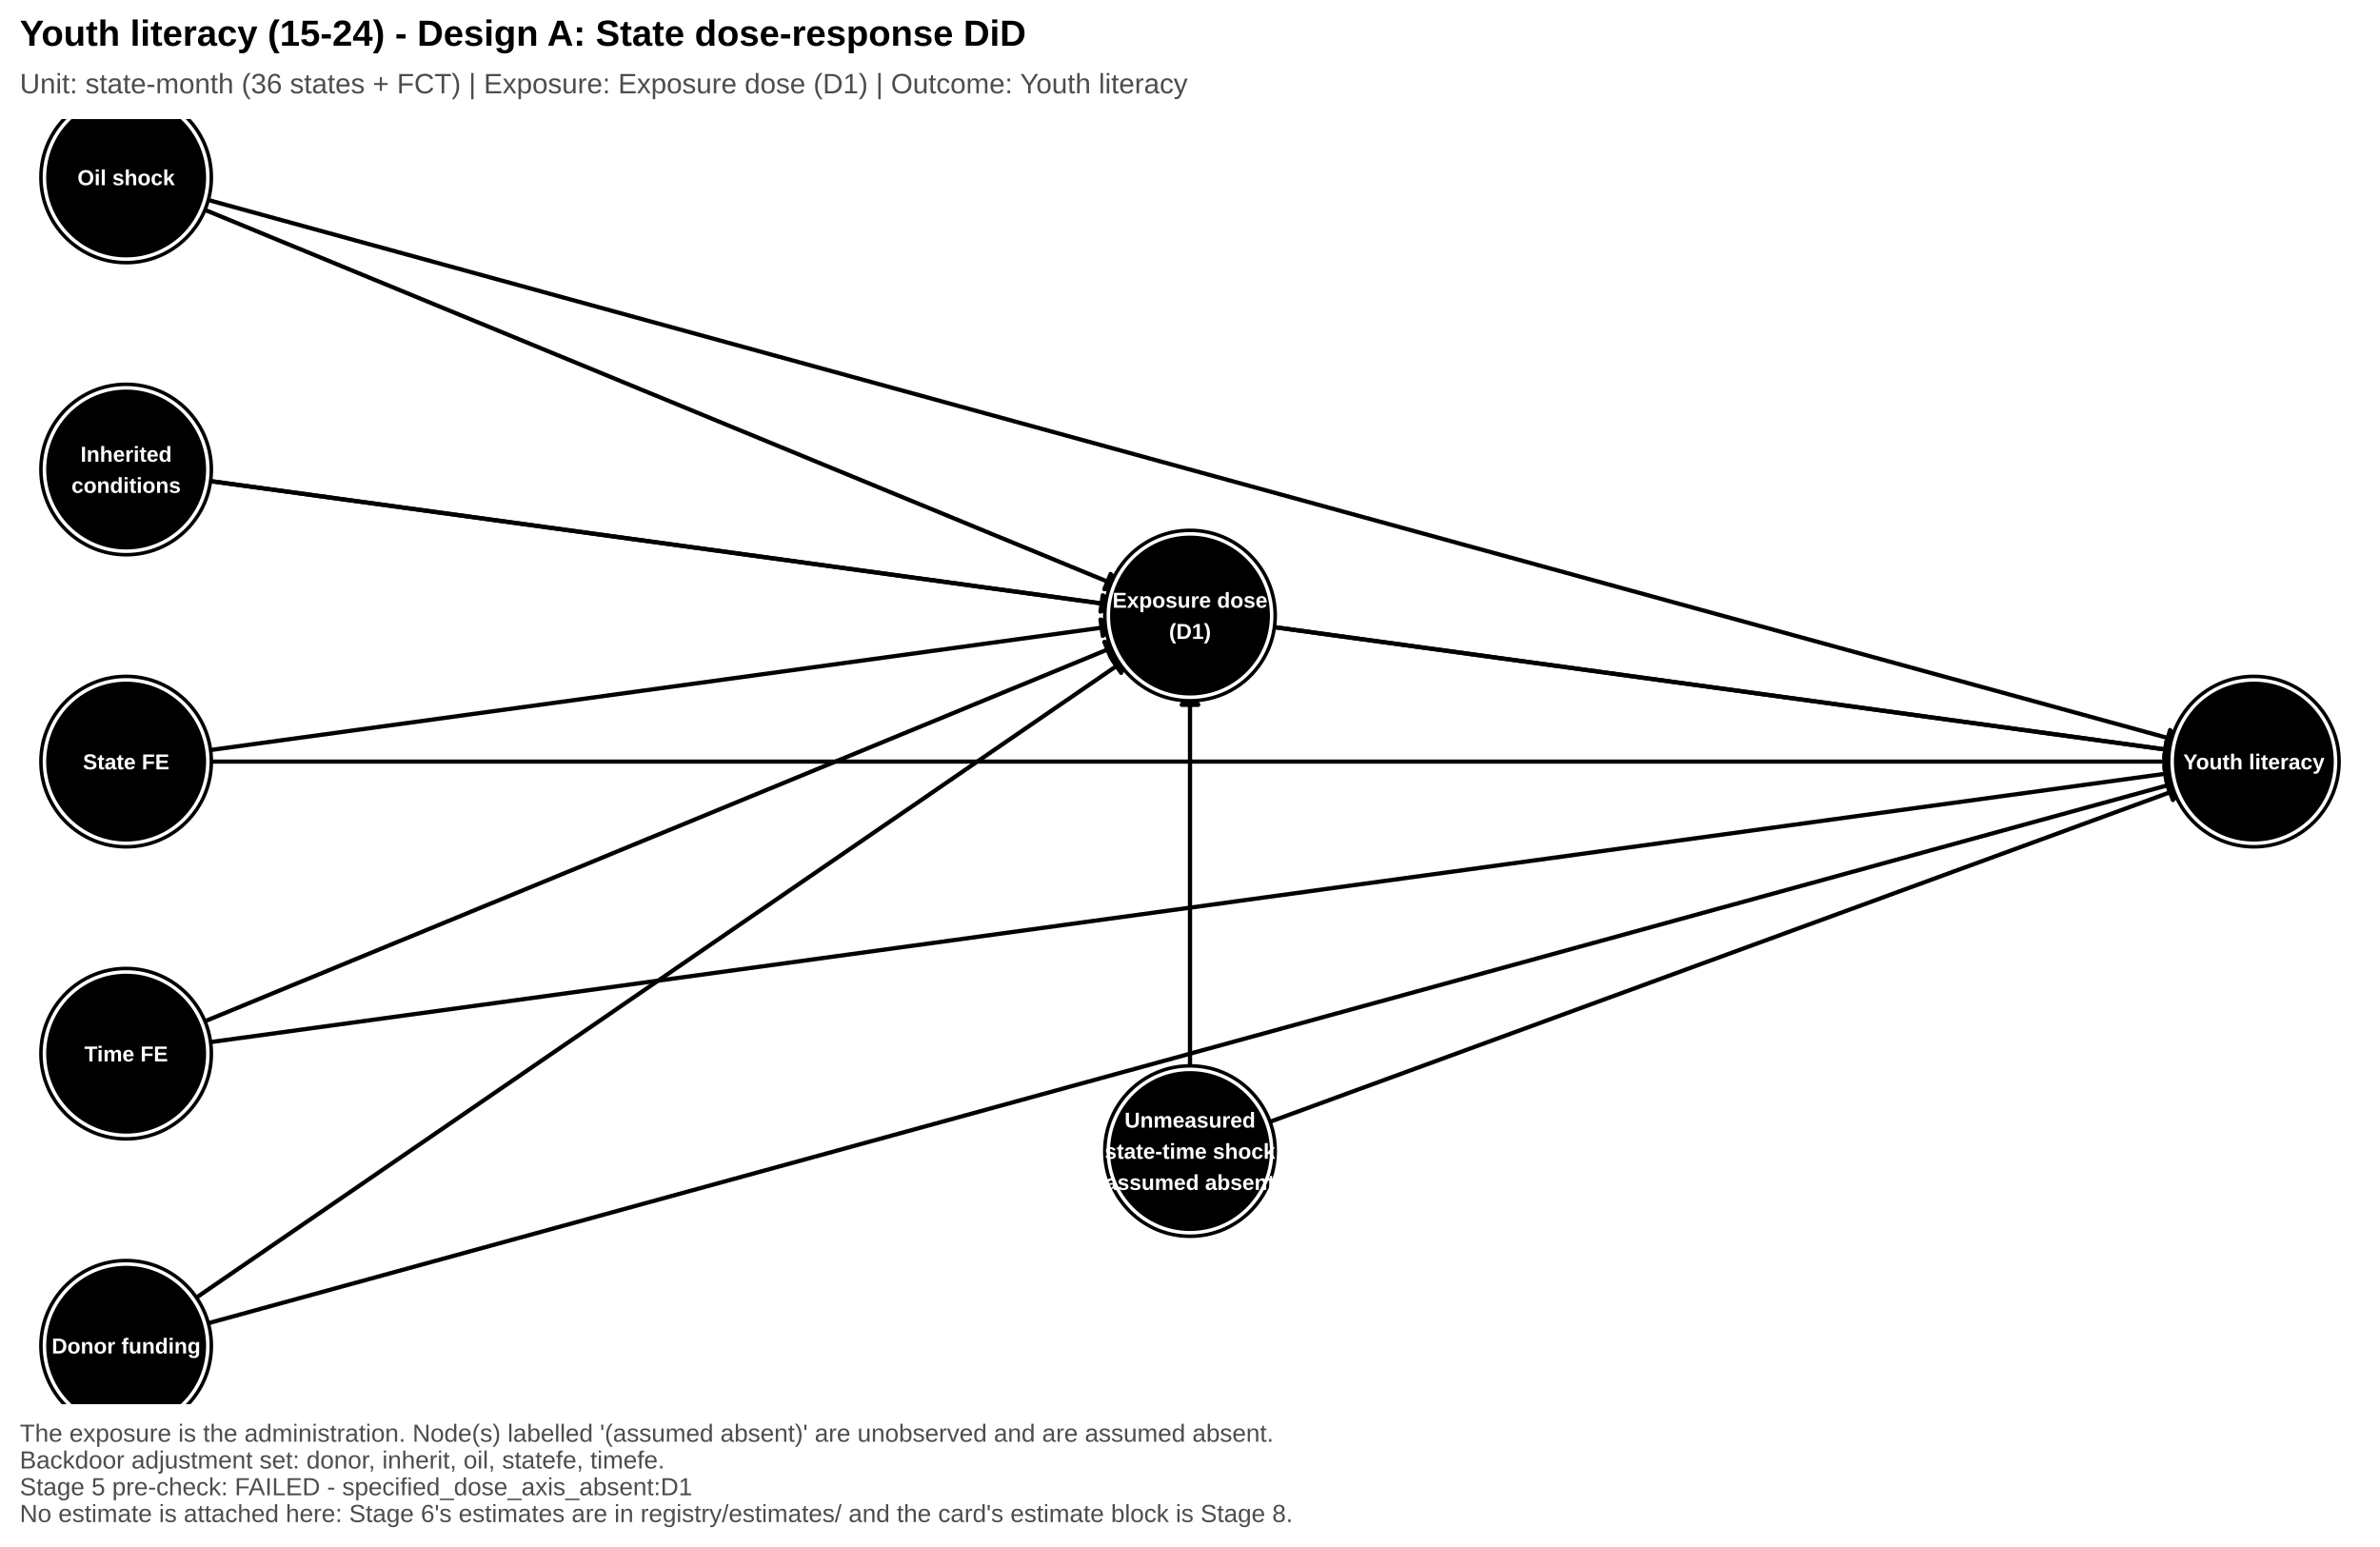
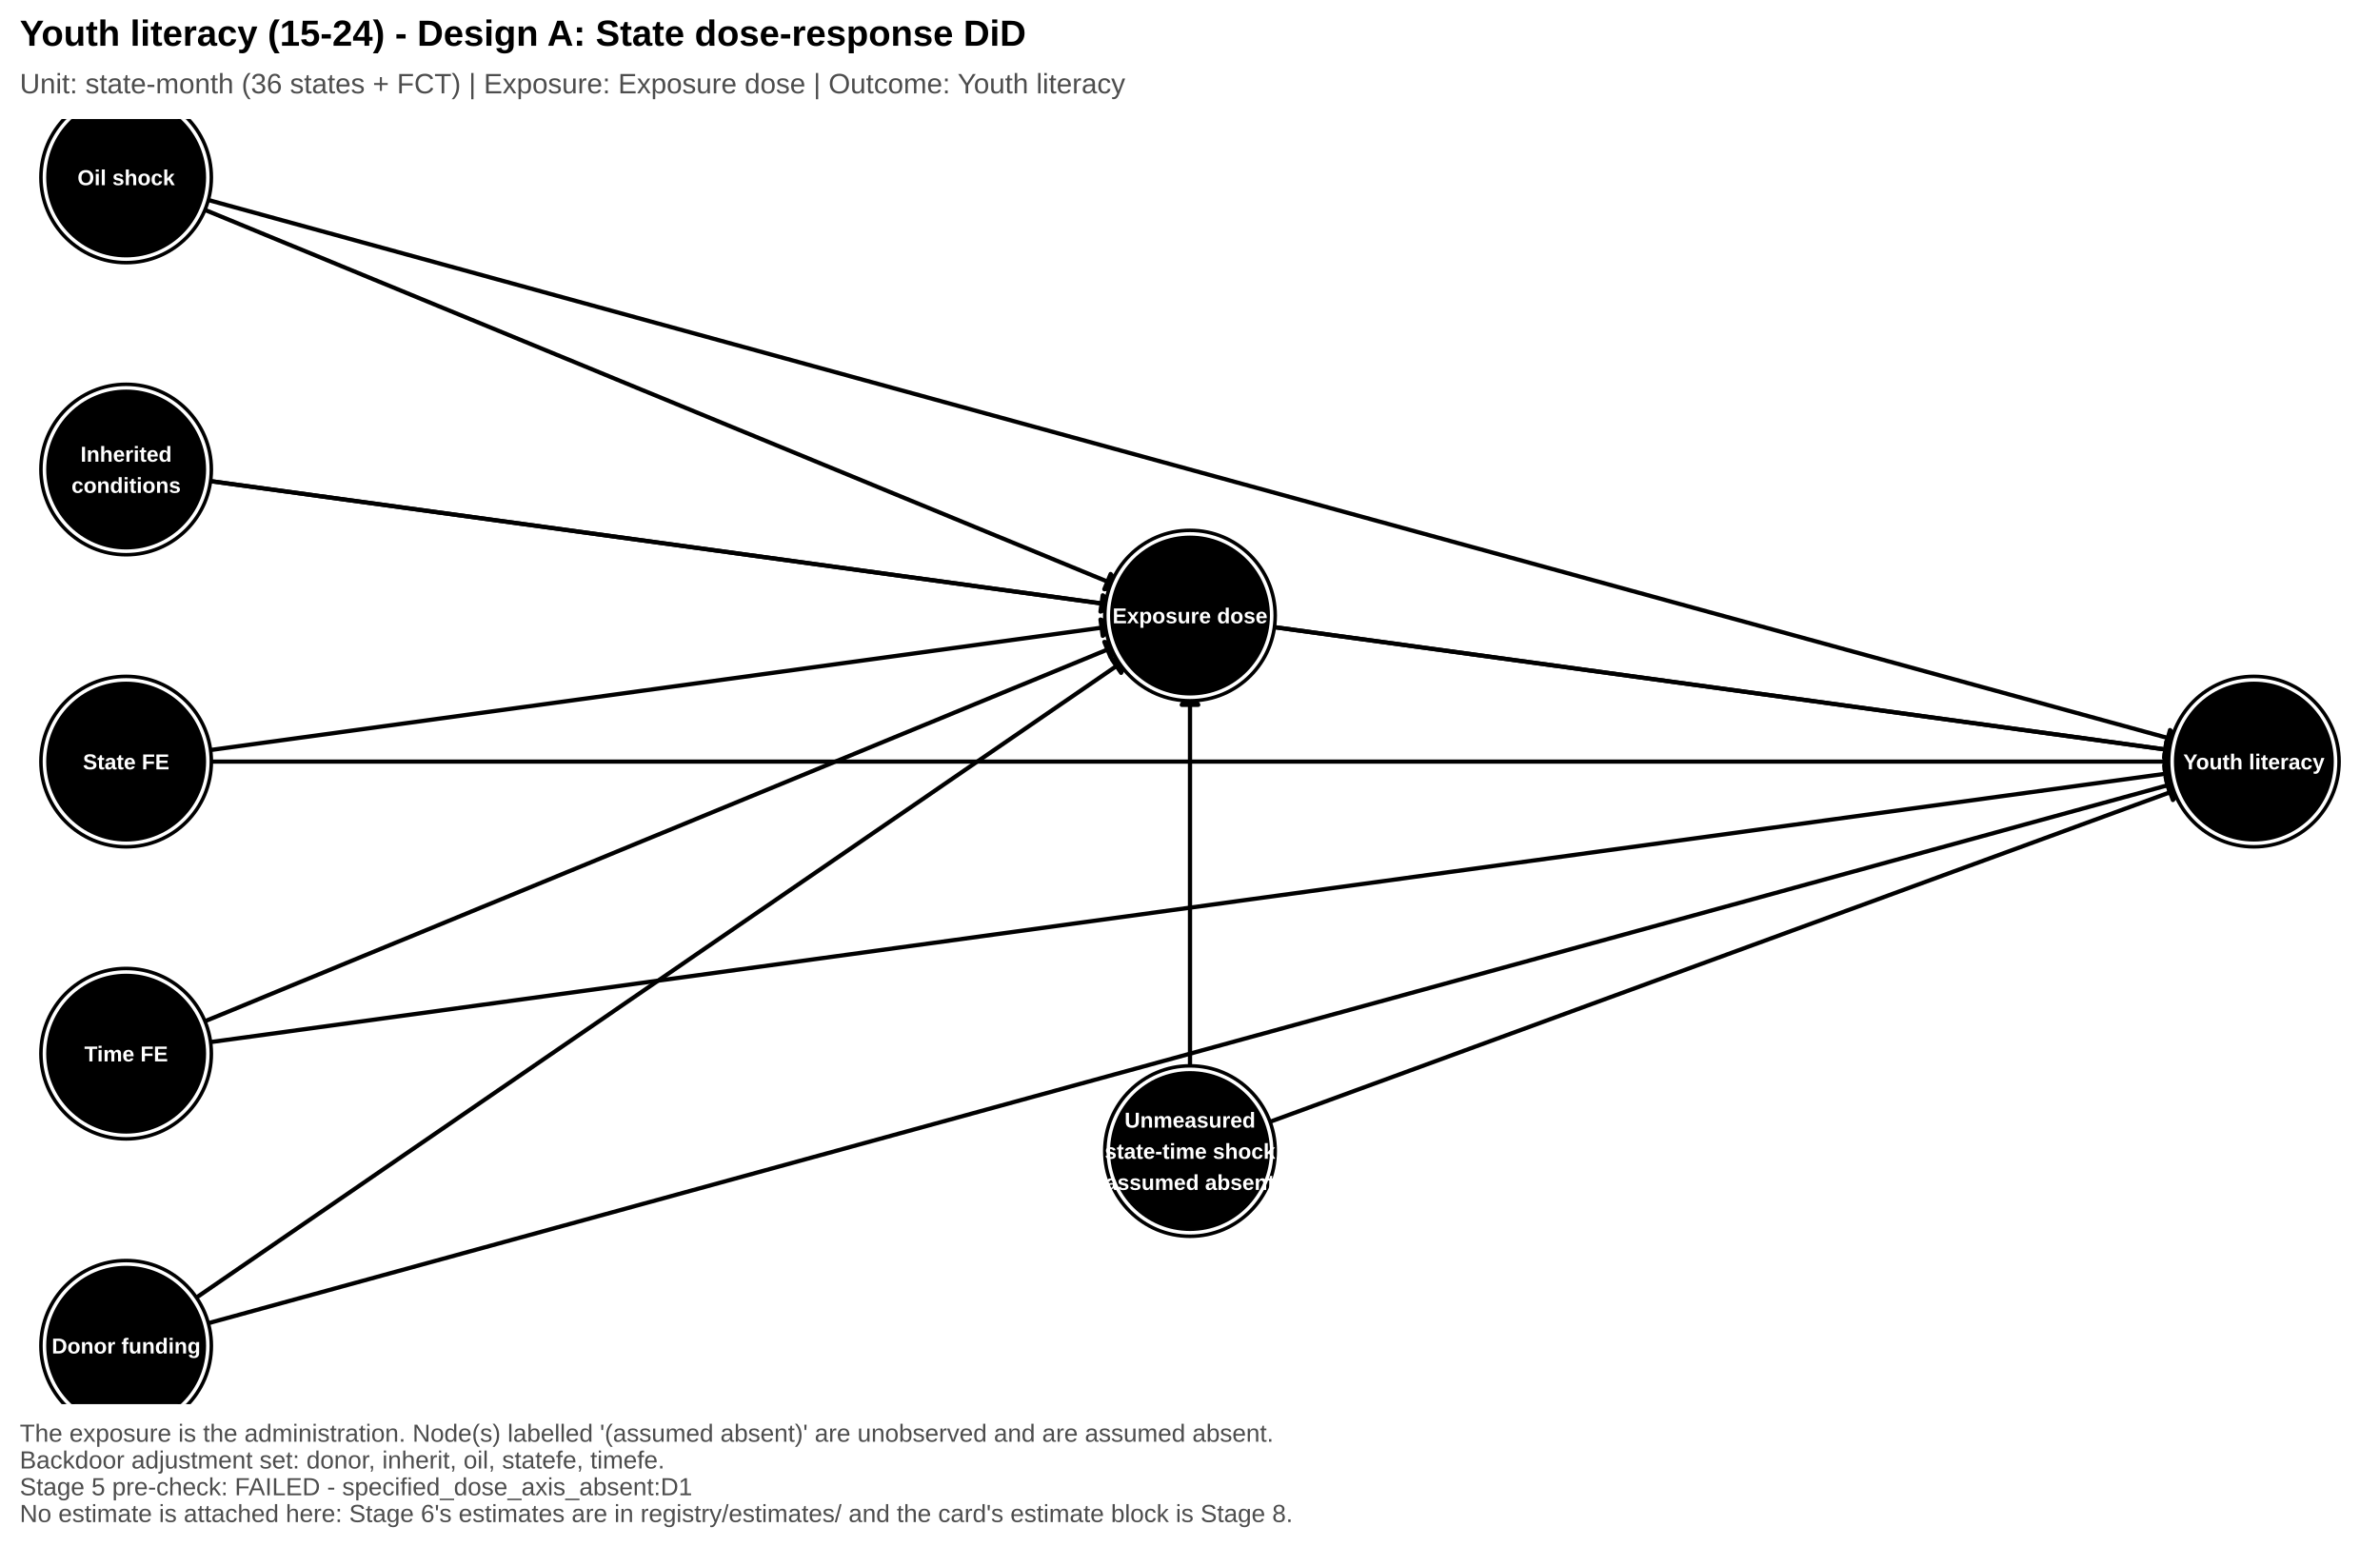
<svg xmlns="http://www.w3.org/2000/svg" width="720.00pt" height="468.00pt" viewBox="0 0 720.00 468.00">
  <g class="svglite">
    <defs>
      <style type="text/css">
    .svglite line, .svglite polyline, .svglite polygon, .svglite path, .svglite rect, .svglite circle {
      fill: none;
      stroke: #000000;
      stroke-linecap: round;
      stroke-linejoin: round;
      stroke-miterlimit: 10.00;
    }
    .svglite text {
      white-space: pre;
    }
    .svglite g.glyphgroup path {
      fill: inherit;
      stroke: none;
    }
  </style>
    </defs>
    <rect width="100%" height="100%" style="stroke: none; fill: #FFFFFF;" />
    <defs>
      <clipPath id="cpMC4wMHw3MjAuMDB8MC4wMHw0NjguMDA=">
        <rect x="0.00" y="0.00" width="720.00" height="468.00" />
      </clipPath>
    </defs>
    <g clip-path="url(#cpMC4wMHw3MjAuMDB8MC4wMHw0NjguMDA=)">
      <rect x="0.00" y="-0" width="720.00" height="468.00" style="stroke-width: 1.16; stroke: none; fill: #FFFFFF;" />
    </g>
    <defs>
      <clipPath id="cpNS45OHw3MTQuMDJ8MzYuMDF8NDI0Ljgw">
        <rect x="5.98" y="36.01" width="708.04" height="388.78" />
      </clipPath>
    </defs>
    <g clip-path="url(#cpNS45OHw3MTQuMDJ8MzYuMDF8NDI0Ljgw)">
      <polyline points="60.03,401.12 64.17,399.98 70.67,398.20 77.17,396.41 83.67,394.63 90.18,392.84 96.68,391.06 103.18,389.27 109.68,387.49 116.18,385.70 122.68,383.92 129.19,382.13 135.69,380.35 142.19,378.56 148.69,376.78 155.19,374.99 161.70,373.21 168.20,371.42 174.70,369.64 181.20,367.85 187.70,366.07 194.20,364.28 200.71,362.50 207.21,360.71 213.71,358.93 220.21,357.14 226.71,355.36 233.22,353.57 239.72,351.79 246.22,350.00 252.72,348.22 259.22,346.43 265.72,344.65 272.23,342.86 278.73,341.08 285.23,339.29 291.73,337.51 298.23,335.72 304.73,333.94 311.24,332.15 317.74,330.37 324.24,328.58 330.74,326.80 337.24,325.01 343.75,323.23 350.25,321.44 356.75,319.66 363.25,317.87 369.75,316.09 376.25,314.30 382.76,312.52 389.26,310.73 395.76,308.95 402.26,307.16 408.76,305.38 415.27,303.59 421.77,301.81 428.27,300.02 434.77,298.24 441.27,296.45 447.77,294.67 454.28,292.88 460.78,291.10 467.28,289.31 473.78,287.53 480.28,285.74 486.78,283.96 493.29,282.17 499.79,280.39 506.29,278.60 512.79,276.82 519.29,275.03 525.80,273.25 532.30,271.46 538.80,269.68 545.30,267.89 551.80,266.11 558.30,264.32 564.81,262.54 571.31,260.75 577.81,258.97 584.31,257.18 590.81,255.40 597.32,253.61 603.82,251.83 610.32,250.04 616.82,248.25 623.32,246.47 629.82,244.68 636.33,242.90 642.83,241.11 649.33,239.33 655.83,237.54 659.97,236.41 " style="stroke-width: 1.28; stroke-linecap: butt;" />
      <polygon points="656.47,239.95 659.97,236.41 655.15,235.15 " style="stroke-width: 1.28; stroke-linecap: butt; fill: #000000;" />
      <polyline points="56.86,394.29 57.67,393.74 60.92,391.51 64.17,389.27 67.42,387.04 70.67,384.81 73.92,382.58 77.17,380.35 80.42,378.12 83.67,375.89 86.92,373.66 90.18,371.42 93.43,369.19 96.68,366.96 99.93,364.73 103.18,362.50 106.43,360.27 109.68,358.04 112.93,355.80 116.18,353.57 119.43,351.34 122.68,349.11 125.94,346.88 129.19,344.65 132.44,342.42 135.69,340.19 138.94,337.95 142.19,335.72 145.44,333.49 148.69,331.26 151.94,329.03 155.19,326.80 158.44,324.57 161.70,322.33 164.95,320.10 168.20,317.87 171.45,315.64 174.70,313.41 177.95,311.18 181.20,308.95 184.45,306.72 187.70,304.48 190.95,302.25 194.20,300.02 197.46,297.79 200.71,295.56 203.96,293.33 207.21,291.10 210.46,288.86 213.71,286.63 216.96,284.40 220.21,282.17 223.46,279.94 226.71,277.71 229.96,275.48 233.22,273.25 236.47,271.01 239.72,268.78 242.97,266.55 246.22,264.32 249.47,262.09 252.72,259.86 255.97,257.63 259.22,255.40 262.47,253.16 265.72,250.93 268.97,248.70 272.23,246.47 275.48,244.24 278.73,242.01 281.98,239.78 285.23,237.54 288.48,235.31 291.73,233.08 294.98,230.85 298.23,228.62 301.48,226.39 304.73,224.16 307.99,221.93 311.24,219.69 314.49,217.46 317.74,215.23 320.99,213.00 324.24,210.77 327.49,208.54 330.74,206.31 333.99,204.07 337.24,201.84 340.49,199.61 341.30,199.06 " style="stroke-width: 1.28; stroke-linecap: butt;" />
      <polygon points="339.16,203.55 341.30,199.06 336.34,199.44 " style="stroke-width: 1.28; stroke-linecap: butt; fill: #000000;" />
      <polyline points="382.47,189.31 382.76,189.35 386.01,189.79 389.26,190.24 392.51,190.69 395.76,191.13 399.01,191.58 402.26,192.03 405.51,192.47 408.76,192.92 412.01,193.36 415.27,193.81 418.52,194.26 421.77,194.70 425.02,195.15 428.27,195.60 431.52,196.04 434.77,196.49 438.02,196.93 441.27,197.38 444.52,197.83 447.77,198.27 451.03,198.72 454.28,199.17 457.53,199.61 460.78,200.06 464.03,200.50 467.28,200.95 470.53,201.40 473.78,201.84 477.03,202.29 480.28,202.74 483.53,203.18 486.78,203.63 490.04,204.07 493.29,204.52 496.54,204.97 499.79,205.41 503.04,205.86 506.29,206.31 509.54,206.75 512.79,207.20 516.04,207.64 519.29,208.09 522.54,208.54 525.80,208.98 529.05,209.43 532.30,209.88 535.55,210.32 538.80,210.77 542.05,211.22 545.30,211.66 548.55,212.11 551.80,212.55 555.05,213.00 558.30,213.45 561.56,213.89 564.81,214.34 568.06,214.79 571.31,215.23 574.56,215.68 577.81,216.12 581.06,216.57 584.31,217.02 587.56,217.46 590.81,217.91 594.06,218.36 597.32,218.80 600.57,219.25 603.82,219.69 607.07,220.14 610.32,220.59 613.57,221.03 616.82,221.48 620.07,221.93 623.32,222.37 626.57,222.82 629.82,223.26 633.08,223.71 636.33,224.16 639.58,224.60 642.83,225.05 646.08,225.50 649.33,225.94 652.58,226.39 655.83,226.83 659.08,227.28 659.37,227.32 " style="stroke-width: 1.28; stroke-linecap: butt;" />
      <polygon points="654.76,229.20 659.37,227.32 655.44,224.27 " style="stroke-width: 1.28; stroke-linecap: butt; fill: #000000;" />
      <polyline points="60.63,145.13 64.17,145.61 70.67,146.51 77.17,147.40 83.67,148.29 90.18,149.18 96.68,150.08 103.18,150.97 109.68,151.86 116.18,152.75 122.68,153.65 129.19,154.54 135.69,155.43 142.19,156.32 148.69,157.22 155.19,158.11 161.70,159.00 168.20,159.89 174.70,160.79 181.20,161.68 187.70,162.57 194.20,163.46 200.71,164.36 207.21,165.25 213.71,166.14 220.21,167.03 226.71,167.93 233.22,168.82 239.72,169.71 246.22,170.61 252.72,171.50 259.22,172.39 265.72,173.28 272.23,174.18 278.73,175.07 285.23,175.96 291.73,176.85 298.23,177.75 304.73,178.64 311.24,179.53 317.74,180.42 324.24,181.32 330.74,182.21 337.24,183.10 343.75,183.99 350.25,184.89 356.75,185.78 363.25,186.67 369.75,187.56 376.25,188.46 382.76,189.35 389.26,190.24 395.76,191.13 402.26,192.03 408.76,192.92 415.27,193.81 421.77,194.70 428.27,195.60 434.77,196.49 441.27,197.38 447.77,198.27 454.28,199.17 460.78,200.06 467.28,200.95 473.78,201.84 480.28,202.74 486.78,203.63 493.29,204.52 499.79,205.41 506.29,206.31 512.79,207.20 519.29,208.09 525.80,208.98 532.30,209.88 538.80,210.77 545.30,211.66 551.80,212.55 558.30,213.45 564.81,214.34 571.31,215.23 577.81,216.12 584.31,217.02 590.81,217.91 597.32,218.80 603.82,219.69 610.32,220.59 616.82,221.48 623.32,222.37 629.82,223.26 636.33,224.16 642.83,225.05 649.33,225.94 655.83,226.83 659.37,227.32 " style="stroke-width: 1.28; stroke-linecap: butt;" />
      <polygon points="654.76,229.20 659.37,227.32 655.44,224.27 " style="stroke-width: 1.28; stroke-linecap: butt; fill: #000000;" />
      <polyline points="60.63,145.13 60.92,145.17 64.17,145.61 67.42,146.06 70.67,146.51 73.92,146.95 77.17,147.40 80.42,147.85 83.67,148.29 86.92,148.74 90.18,149.18 93.43,149.63 96.68,150.08 99.93,150.52 103.18,150.97 106.43,151.42 109.68,151.86 112.93,152.31 116.18,152.75 119.43,153.20 122.68,153.65 125.94,154.09 129.19,154.54 132.44,154.99 135.69,155.43 138.94,155.88 142.19,156.32 145.44,156.77 148.69,157.22 151.94,157.66 155.19,158.11 158.44,158.56 161.70,159.00 164.95,159.45 168.20,159.89 171.45,160.34 174.70,160.79 177.95,161.23 181.20,161.68 184.45,162.13 187.70,162.57 190.95,163.02 194.20,163.46 197.46,163.91 200.71,164.36 203.96,164.80 207.21,165.25 210.46,165.70 213.71,166.14 216.96,166.59 220.21,167.03 223.46,167.48 226.71,167.93 229.96,168.37 233.22,168.82 236.47,169.27 239.72,169.71 242.97,170.16 246.22,170.61 249.47,171.05 252.72,171.50 255.97,171.94 259.22,172.39 262.47,172.84 265.72,173.28 268.97,173.73 272.23,174.18 275.48,174.62 278.73,175.07 281.98,175.51 285.23,175.96 288.48,176.41 291.73,176.85 294.98,177.30 298.23,177.75 301.48,178.19 304.73,178.64 307.99,179.08 311.24,179.53 314.49,179.98 317.74,180.42 320.99,180.87 324.24,181.32 327.49,181.76 330.74,182.21 333.99,182.65 337.24,183.10 337.53,183.14 " style="stroke-width: 1.28; stroke-linecap: butt;" />
      <polygon points="332.92,185.02 337.53,183.14 333.60,180.09 " style="stroke-width: 1.28; stroke-linecap: butt; fill: #000000;" />
      <polyline points="60.03,59.69 64.17,60.82 70.67,62.61 77.17,64.39 83.67,66.18 90.18,67.96 96.68,69.75 103.18,71.53 109.68,73.32 116.18,75.10 122.68,76.89 129.19,78.67 135.69,80.46 142.19,82.24 148.69,84.03 155.19,85.81 161.70,87.60 168.20,89.39 174.70,91.17 181.20,92.96 187.70,94.74 194.20,96.53 200.71,98.31 207.21,100.10 213.71,101.88 220.21,103.67 226.71,105.45 233.22,107.24 239.72,109.02 246.22,110.81 252.72,112.59 259.22,114.38 265.72,116.16 272.23,117.95 278.73,119.73 285.23,121.52 291.73,123.30 298.23,125.09 304.73,126.87 311.24,128.66 317.74,130.44 324.24,132.23 330.74,134.01 337.24,135.80 343.75,137.58 350.25,139.37 356.75,141.15 363.25,142.94 369.75,144.72 376.25,146.51 382.76,148.29 389.26,150.08 395.76,151.86 402.26,153.65 408.76,155.43 415.27,157.22 421.77,159.00 428.27,160.79 434.77,162.57 441.27,164.36 447.77,166.14 454.28,167.93 460.78,169.71 467.28,171.50 473.78,173.28 480.28,175.07 486.78,176.85 493.29,178.64 499.79,180.42 506.29,182.21 512.79,183.99 519.29,185.78 525.80,187.56 532.30,189.35 538.80,191.13 545.30,192.92 551.80,194.70 558.30,196.49 564.81,198.27 571.31,200.06 577.81,201.84 584.31,203.63 590.81,205.41 597.32,207.20 603.82,208.98 610.32,210.77 616.82,212.55 623.32,214.34 629.82,216.12 636.33,217.91 642.83,219.69 649.33,221.48 655.83,223.26 659.97,224.40 " style="stroke-width: 1.28; stroke-linecap: butt;" />
      <polygon points="655.15,225.66 659.97,224.40 656.47,220.86 " style="stroke-width: 1.28; stroke-linecap: butt; fill: #000000;" />
      <polyline points="59.13,62.32 60.92,63.06 64.17,64.39 67.42,65.73 70.67,67.07 73.92,68.41 77.17,69.75 80.42,71.09 83.67,72.43 86.92,73.77 90.18,75.10 93.43,76.44 96.68,77.78 99.93,79.12 103.18,80.46 106.43,81.80 109.68,83.14 112.93,84.48 116.18,85.81 119.43,87.15 122.68,88.49 125.94,89.83 129.19,91.17 132.44,92.51 135.69,93.85 138.94,95.19 142.19,96.53 145.44,97.86 148.69,99.20 151.94,100.54 155.19,101.88 158.44,103.22 161.70,104.56 164.95,105.90 168.20,107.24 171.45,108.57 174.70,109.91 177.95,111.25 181.20,112.59 184.45,113.93 187.70,115.27 190.95,116.61 194.20,117.95 197.46,119.28 200.71,120.62 203.96,121.96 207.21,123.30 210.46,124.64 213.71,125.98 216.96,127.32 220.21,128.66 223.46,130.00 226.71,131.33 229.96,132.67 233.22,134.01 236.47,135.35 239.72,136.69 242.97,138.03 246.22,139.37 249.47,140.71 252.72,142.04 255.97,143.38 259.22,144.72 262.47,146.06 265.72,147.40 268.97,148.74 272.23,150.08 275.48,151.42 278.73,152.75 281.98,154.09 285.23,155.43 288.48,156.77 291.73,158.11 294.98,159.45 298.23,160.79 301.48,162.13 304.73,163.46 307.99,164.80 311.24,166.14 314.49,167.48 317.74,168.82 320.99,170.16 324.24,171.50 327.49,172.84 330.74,174.18 333.99,175.51 337.24,176.85 339.03,177.59 " style="stroke-width: 1.28; stroke-linecap: butt;" />
      <polygon points="334.09,178.25 339.03,177.59 335.99,173.64 " style="stroke-width: 1.28; stroke-linecap: butt; fill: #000000;" />
      <polyline points="60.84,230.40 64.17,230.40 70.67,230.40 77.17,230.40 83.67,230.40 90.18,230.40 96.68,230.40 103.18,230.40 109.68,230.40 116.18,230.40 122.68,230.40 129.19,230.40 135.69,230.40 142.19,230.40 148.69,230.40 155.19,230.40 161.70,230.40 168.20,230.40 174.70,230.40 181.20,230.40 187.70,230.40 194.20,230.40 200.71,230.40 207.21,230.40 213.71,230.40 220.21,230.40 226.71,230.40 233.22,230.40 239.72,230.40 246.22,230.40 252.72,230.40 259.22,230.40 265.72,230.40 272.23,230.40 278.73,230.40 285.23,230.40 291.73,230.40 298.23,230.40 304.73,230.40 311.24,230.40 317.74,230.40 324.24,230.40 330.74,230.40 337.24,230.40 343.75,230.40 350.25,230.40 356.75,230.40 363.25,230.40 369.75,230.40 376.25,230.40 382.76,230.40 389.26,230.40 395.76,230.40 402.26,230.40 408.76,230.40 415.27,230.40 421.77,230.40 428.27,230.40 434.77,230.40 441.27,230.40 447.77,230.40 454.28,230.40 460.78,230.40 467.28,230.40 473.78,230.40 480.28,230.40 486.78,230.40 493.29,230.40 499.79,230.40 506.29,230.40 512.79,230.40 519.29,230.40 525.80,230.40 532.30,230.40 538.80,230.40 545.30,230.40 551.80,230.40 558.30,230.40 564.81,230.40 571.31,230.40 577.81,230.40 584.31,230.40 590.81,230.40 597.32,230.40 603.82,230.40 610.32,230.40 616.82,230.40 623.32,230.40 629.82,230.40 636.33,230.40 642.83,230.40 649.33,230.40 655.83,230.40 659.16,230.40 " style="stroke-width: 1.28; stroke-linecap: butt;" />
      <polygon points="654.85,232.90 659.16,230.40 654.85,227.91 " style="stroke-width: 1.28; stroke-linecap: butt; fill: #000000;" />
      <polyline points="60.63,227.32 60.92,227.28 64.17,226.83 67.42,226.39 70.67,225.94 73.92,225.50 77.17,225.05 80.42,224.60 83.67,224.16 86.92,223.71 90.18,223.26 93.43,222.82 96.68,222.37 99.93,221.93 103.18,221.48 106.43,221.03 109.68,220.59 112.93,220.14 116.18,219.69 119.43,219.25 122.68,218.80 125.94,218.36 129.19,217.91 132.44,217.46 135.69,217.02 138.94,216.57 142.19,216.12 145.44,215.68 148.69,215.23 151.94,214.79 155.19,214.34 158.44,213.89 161.70,213.45 164.95,213.00 168.20,212.55 171.45,212.11 174.70,211.66 177.95,211.22 181.20,210.77 184.45,210.32 187.70,209.88 190.95,209.43 194.20,208.98 197.46,208.54 200.71,208.09 203.96,207.64 207.21,207.20 210.46,206.75 213.71,206.31 216.96,205.86 220.21,205.41 223.46,204.97 226.71,204.52 229.96,204.07 233.22,203.63 236.47,203.18 239.72,202.74 242.97,202.29 246.22,201.84 249.47,201.40 252.72,200.95 255.97,200.50 259.22,200.06 262.47,199.61 265.72,199.17 268.97,198.72 272.23,198.27 275.48,197.83 278.73,197.38 281.98,196.93 285.23,196.49 288.48,196.04 291.73,195.60 294.98,195.15 298.23,194.70 301.48,194.26 304.73,193.81 307.99,193.36 311.24,192.92 314.49,192.47 317.74,192.03 320.99,191.58 324.24,191.13 327.49,190.69 330.74,190.24 333.99,189.79 337.24,189.35 337.53,189.31 " style="stroke-width: 1.28; stroke-linecap: butt;" />
      <polygon points="333.60,192.36 337.53,189.31 332.92,187.43 " style="stroke-width: 1.28; stroke-linecap: butt; fill: #000000;" />
      <polyline points="60.63,315.68 64.17,315.19 70.67,314.30 77.17,313.41 83.67,312.52 90.18,311.62 96.68,310.73 103.18,309.84 109.68,308.95 116.18,308.05 122.68,307.16 129.19,306.27 135.69,305.38 142.19,304.48 148.69,303.59 155.19,302.70 161.70,301.81 168.20,300.91 174.70,300.02 181.20,299.13 187.70,298.24 194.20,297.34 200.71,296.45 207.21,295.56 213.71,294.67 220.21,293.77 226.71,292.88 233.22,291.99 239.72,291.10 246.22,290.20 252.72,289.31 259.22,288.42 265.72,287.53 272.23,286.63 278.73,285.74 285.23,284.85 291.73,283.96 298.23,283.06 304.73,282.17 311.24,281.28 317.74,280.39 324.24,279.49 330.74,278.60 337.24,277.71 343.75,276.82 350.25,275.92 356.75,275.03 363.25,274.14 369.75,273.25 376.25,272.35 382.76,271.46 389.26,270.57 395.76,269.68 402.26,268.78 408.76,267.89 415.27,267.00 421.77,266.11 428.27,265.21 434.77,264.32 441.27,263.43 447.77,262.54 454.28,261.64 460.78,260.75 467.28,259.86 473.78,258.97 480.28,258.07 486.78,257.18 493.29,256.29 499.79,255.40 506.29,254.50 512.79,253.61 519.29,252.72 525.80,251.83 532.30,250.93 538.80,250.04 545.30,249.15 551.80,248.25 558.30,247.36 564.81,246.47 571.31,245.58 577.81,244.68 584.31,243.79 590.81,242.90 597.32,242.01 603.82,241.11 610.32,240.22 616.82,239.33 623.32,238.44 629.82,237.54 636.33,236.65 642.83,235.76 649.33,234.87 655.83,233.97 659.37,233.49 " style="stroke-width: 1.28; stroke-linecap: butt;" />
      <polygon points="655.44,236.54 659.37,233.49 654.76,231.61 " style="stroke-width: 1.28; stroke-linecap: butt; fill: #000000;" />
      <polyline points="59.13,310.13 60.92,309.39 64.17,308.05 67.42,306.72 70.67,305.38 73.92,304.04 77.17,302.70 80.42,301.36 83.67,300.02 86.92,298.68 90.18,297.34 93.43,296.01 96.68,294.67 99.93,293.33 103.18,291.99 106.43,290.65 109.68,289.31 112.93,287.97 116.18,286.63 119.43,285.29 122.68,283.96 125.94,282.62 129.19,281.28 132.44,279.94 135.69,278.60 138.94,277.26 142.19,275.92 145.44,274.58 148.69,273.25 151.94,271.91 155.19,270.57 158.44,269.23 161.70,267.89 164.95,266.55 168.20,265.21 171.45,263.87 174.70,262.54 177.95,261.20 181.20,259.86 184.45,258.52 187.70,257.18 190.95,255.84 194.20,254.50 197.46,253.16 200.71,251.83 203.96,250.49 207.21,249.15 210.46,247.81 213.71,246.47 216.96,245.13 220.21,243.79 223.46,242.45 226.71,241.11 229.96,239.78 233.22,238.44 236.47,237.10 239.72,235.76 242.97,234.42 246.22,233.08 249.47,231.74 252.72,230.40 255.97,229.07 259.22,227.73 262.47,226.39 265.72,225.05 268.97,223.71 272.23,222.37 275.48,221.03 278.73,219.69 281.98,218.36 285.23,217.02 288.48,215.68 291.73,214.34 294.98,213.00 298.23,211.66 301.48,210.32 304.73,208.98 307.99,207.64 311.24,206.31 314.49,204.97 317.74,203.63 320.99,202.29 324.24,200.95 327.49,199.61 330.74,198.27 333.99,196.93 337.24,195.60 339.03,194.86 " style="stroke-width: 1.28; stroke-linecap: butt;" />
      <polygon points="335.99,198.81 339.03,194.86 334.09,194.20 " style="stroke-width: 1.28; stroke-linecap: butt; fill: #000000;" />
      <polyline points="381.30,340.42 382.76,339.89 386.01,338.70 389.26,337.51 392.51,336.32 395.76,335.13 399.01,333.94 402.26,332.75 405.51,331.56 408.76,330.37 412.01,329.18 415.27,327.99 418.52,326.80 421.77,325.61 425.02,324.42 428.27,323.23 431.52,322.04 434.77,320.85 438.02,319.66 441.27,318.47 444.52,317.28 447.77,316.09 451.03,314.90 454.28,313.71 457.53,312.52 460.78,311.33 464.03,310.14 467.28,308.95 470.53,307.76 473.78,306.57 477.03,305.38 480.28,304.19 483.53,303.00 486.78,301.81 490.04,300.62 493.29,299.43 496.54,298.24 499.79,297.05 503.04,295.86 506.29,294.67 509.54,293.48 512.79,292.29 516.04,291.10 519.29,289.91 522.54,288.72 525.80,287.53 529.05,286.34 532.30,285.15 535.55,283.96 538.80,282.77 542.05,281.58 545.30,280.39 548.55,279.20 551.80,278.01 555.05,276.82 558.30,275.63 561.56,274.44 564.81,273.25 568.06,272.06 571.31,270.87 574.56,269.68 577.81,268.49 581.06,267.30 584.31,266.11 587.56,264.92 590.81,263.73 594.06,262.54 597.32,261.35 600.57,260.16 603.82,258.97 607.07,257.78 610.32,256.59 613.57,255.40 616.82,254.21 620.07,253.02 623.32,251.83 626.57,250.64 629.82,249.44 633.08,248.25 636.33,247.06 639.58,245.87 642.83,244.68 646.08,243.49 649.33,242.30 652.58,241.11 655.83,239.92 659.08,238.73 660.54,238.20 " style="stroke-width: 1.28; stroke-linecap: butt;" />
      <polygon points="657.35,242.02 660.54,238.20 655.64,237.34 " style="stroke-width: 1.28; stroke-linecap: butt; fill: #000000;" />
      <polyline points="360.00,325.54 360.00,325.31 360.00,323.67 360.00,322.04 360.00,320.40 360.00,318.76 360.00,317.13 360.00,315.49 360.00,313.86 360.00,312.22 360.00,310.58 360.00,308.95 360.00,307.31 360.00,305.67 360.00,304.04 360.00,302.40 360.00,300.77 360.00,299.13 360.00,297.49 360.00,295.86 360.00,294.22 360.00,292.58 360.00,290.95 360.00,289.31 360.00,287.67 360.00,286.04 360.00,284.40 360.00,282.77 360.00,281.13 360.00,279.49 360.00,277.86 360.00,276.22 360.00,274.58 360.00,272.95 360.00,271.31 360.00,269.68 360.00,268.04 360.00,266.40 360.00,264.77 360.00,263.13 360.00,261.49 360.00,259.86 360.00,258.22 360.00,256.59 360.00,254.95 360.00,253.31 360.00,251.68 360.00,250.04 360.00,248.40 360.00,246.77 360.00,245.13 360.00,243.49 360.00,241.86 360.00,240.22 360.00,238.59 360.00,236.95 360.00,235.31 360.00,233.68 360.00,232.04 360.00,230.40 360.00,228.77 360.00,227.13 360.00,225.50 360.00,223.86 360.00,222.22 360.00,220.59 360.00,218.95 360.00,217.31 360.00,215.68 360.00,214.04 360.00,212.41 360.00,210.77 360.00,209.13 360.00,208.90 " style="stroke-width: 1.28; stroke-linecap: butt;" />
      <polygon points="362.49,213.22 360.00,208.90 357.51,213.22 " style="stroke-width: 1.28; stroke-linecap: butt; fill: #000000;" />
      <circle cx="681.84" cy="230.40" r="25.96" style="stroke-width: 0.71; fill: #000000;" />
      <circle cx="38.16" cy="407.12" r="25.96" style="stroke-width: 0.71; fill: #000000;" />
      <circle cx="360.00" cy="186.22" r="25.96" style="stroke-width: 0.71; fill: #000000;" />
      <circle cx="38.16" cy="142.04" r="25.96" style="stroke-width: 0.71; fill: #000000;" />
      <circle cx="38.16" cy="53.68" r="25.96" style="stroke-width: 0.71; fill: #000000;" />
      <circle cx="38.16" cy="230.40" r="25.96" style="stroke-width: 0.71; fill: #000000;" />
      <circle cx="38.16" cy="318.76" r="25.96" style="stroke-width: 0.71; fill: #000000;" />
      <circle cx="360.00" cy="348.22" r="25.96" style="stroke-width: 0.71; fill: #000000;" />
      <circle cx="681.84" cy="230.40" r="24.89" style="stroke-width: 0.71; stroke: #FFFFFF; fill: #FFFFFF;" />
      <circle cx="38.16" cy="407.12" r="24.89" style="stroke-width: 0.71; stroke: #FFFFFF; fill: #FFFFFF;" />
      <circle cx="360.00" cy="186.22" r="24.89" style="stroke-width: 0.71; stroke: #FFFFFF; fill: #FFFFFF;" />
      <circle cx="38.16" cy="142.04" r="24.89" style="stroke-width: 0.71; stroke: #FFFFFF; fill: #FFFFFF;" />
      <circle cx="38.16" cy="53.68" r="24.89" style="stroke-width: 0.71; stroke: #FFFFFF; fill: #FFFFFF;" />
      <circle cx="38.16" cy="230.40" r="24.89" style="stroke-width: 0.71; stroke: #FFFFFF; fill: #FFFFFF;" />
      <circle cx="38.16" cy="318.76" r="24.89" style="stroke-width: 0.71; stroke: #FFFFFF; fill: #FFFFFF;" />
      <circle cx="360.00" cy="348.22" r="24.89" style="stroke-width: 0.71; stroke: #FFFFFF; fill: #FFFFFF;" />
      <circle cx="681.84" cy="230.40" r="23.83" style="stroke-width: 0.71; fill: #000000;" />
      <circle cx="38.16" cy="407.12" r="23.83" style="stroke-width: 0.71; fill: #000000;" />
      <circle cx="360.00" cy="186.22" r="23.83" style="stroke-width: 0.71; fill: #000000;" />
      <circle cx="38.16" cy="142.04" r="23.83" style="stroke-width: 0.71; fill: #000000;" />
      <circle cx="38.16" cy="53.68" r="23.83" style="stroke-width: 0.71; fill: #000000;" />
      <circle cx="38.16" cy="230.40" r="23.83" style="stroke-width: 0.71; fill: #000000;" />
      <circle cx="38.16" cy="318.76" r="23.83" style="stroke-width: 0.71; fill: #000000;" />
      <circle cx="360.00" cy="348.22" r="23.83" style="stroke-width: 0.71; fill: #000000;" />
      <text x="681.84" y="232.74" text-anchor="middle" style="font-size: 6.54px; font-weight: bold;fill: #FFFFFF; font-family: &quot;Arial&quot;;" textLength="42.66px" lengthAdjust="spacingAndGlyphs">Youth literacy</text>
      <text x="38.16" y="409.46" text-anchor="middle" style="font-size: 6.54px; font-weight: bold;fill: #FFFFFF; font-family: &quot;Arial&quot;;" textLength="44.94px" lengthAdjust="spacingAndGlyphs">Donor funding</text>
-       <text x="360.00" y="183.85" text-anchor="middle" style="font-size: 6.54px; font-weight: bold;fill: #FFFFFF; font-family: &quot;Arial&quot;;" textLength="46.77px" lengthAdjust="spacingAndGlyphs">Exposure dose</text>
-       <text x="360.00" y="193.28" text-anchor="middle" style="font-size: 6.54px; font-weight: bold;fill: #FFFFFF; font-family: &quot;Arial&quot;;" textLength="12.69px" lengthAdjust="spacingAndGlyphs">(D1)</text>
+       <text x="360.00" y="188.56" text-anchor="middle" style="font-size: 6.54px; font-weight: bold;fill: #FFFFFF; font-family: &quot;Arial&quot;;" textLength="46.77px" lengthAdjust="spacingAndGlyphs">Exposure dose</text>
      <text x="38.16" y="139.67" text-anchor="middle" style="font-size: 6.54px; font-weight: bold;fill: #FFFFFF; font-family: &quot;Arial&quot;;" textLength="27.55px" lengthAdjust="spacingAndGlyphs">Inherited</text>
      <text x="38.16" y="149.10" text-anchor="middle" style="font-size: 6.54px; font-weight: bold;fill: #FFFFFF; font-family: &quot;Arial&quot;;" textLength="32.97px" lengthAdjust="spacingAndGlyphs">conditions</text>
      <text x="38.16" y="56.02" text-anchor="middle" style="font-size: 6.54px; font-weight: bold;fill: #FFFFFF; font-family: &quot;Arial&quot;;" textLength="29.36px" lengthAdjust="spacingAndGlyphs">Oil shock</text>
      <text x="38.16" y="232.74" text-anchor="middle" style="font-size: 6.54px; font-weight: bold;fill: #FFFFFF; font-family: &quot;Arial&quot;;" textLength="26.11px" lengthAdjust="spacingAndGlyphs">State FE</text>
      <text x="38.16" y="321.10" text-anchor="middle" style="font-size: 6.54px; font-weight: bold;fill: #FFFFFF; font-family: &quot;Arial&quot;;" textLength="25.27px" lengthAdjust="spacingAndGlyphs">Time FE</text>
      <text x="360.00" y="341.13" text-anchor="middle" style="font-size: 6.54px; font-weight: bold;fill: #FFFFFF; font-family: &quot;Arial&quot;;" textLength="39.53px" lengthAdjust="spacingAndGlyphs">Unmeasured</text>
      <text x="360.00" y="350.56" text-anchor="middle" style="font-size: 6.54px; font-weight: bold;fill: #FFFFFF; font-family: &quot;Arial&quot;;" textLength="51.47px" lengthAdjust="spacingAndGlyphs">state-time shock</text>
      <text x="360.00" y="359.98" text-anchor="middle" style="font-size: 6.54px; font-weight: bold;fill: #FFFFFF; font-family: &quot;Arial&quot;;" textLength="55.45px" lengthAdjust="spacingAndGlyphs">(assumed absent)</text>
    </g>
    <g clip-path="url(#cpMC4wMHw3MjAuMDB8MC4wMHw0NjguMDA=)">
-       <text x="5.98" y="28.24" style="font-size: 8.50px;fill: #4D4D4D; font-family: &quot;Arial&quot;;" textLength="362.88px" lengthAdjust="spacingAndGlyphs">Unit: state-month (36 states + FCT)  |  Exposure: Exposure dose (D1)  |  Outcome: Youth literacy</text>
+       <text x="5.98" y="28.24" style="font-size: 8.50px;fill: #4D4D4D; font-family: &quot;Arial&quot;;" textLength="343.98px" lengthAdjust="spacingAndGlyphs">Unit: state-month (36 states + FCT)  |  Exposure: Exposure dose  |  Outcome: Youth literacy</text>
      <text x="5.98" y="13.85" style="font-size: 11.00px; font-weight: bold; font-family: &quot;Arial&quot;;" textLength="304.53px" lengthAdjust="spacingAndGlyphs">Youth literacy (15-24) - Design A: State dose-response DiD</text>
      <text x="5.98" y="436.15" style="font-size: 7.50px;fill: #4D4D4D; font-family: &quot;Arial&quot;;" textLength="379.33px" lengthAdjust="spacingAndGlyphs">The exposure is the administration. Node(s) labelled '(assumed absent)' are unobserved and are assumed absent.</text>
      <text x="5.98" y="444.25" style="font-size: 7.50px;fill: #4D4D4D; font-family: &quot;Arial&quot;;" textLength="195.05px" lengthAdjust="spacingAndGlyphs">Backdoor adjustment set: donor, inherit, oil, statefe, timefe.</text>
      <text x="5.98" y="452.35" style="font-size: 7.50px;fill: #4D4D4D; font-family: &quot;Arial&quot;;" textLength="203.44px" lengthAdjust="spacingAndGlyphs">Stage 5 pre-check: FAILED - specified_dose_axis_absent:D1</text>
      <text x="5.98" y="460.45" style="font-size: 7.50px;fill: #4D4D4D; font-family: &quot;Arial&quot;;" textLength="385.05px" lengthAdjust="spacingAndGlyphs">No estimate is attached here: Stage 6's estimates are in registry/estimates/ and the card's estimate block is Stage 8.</text>
    </g>
  </g>
</svg>
